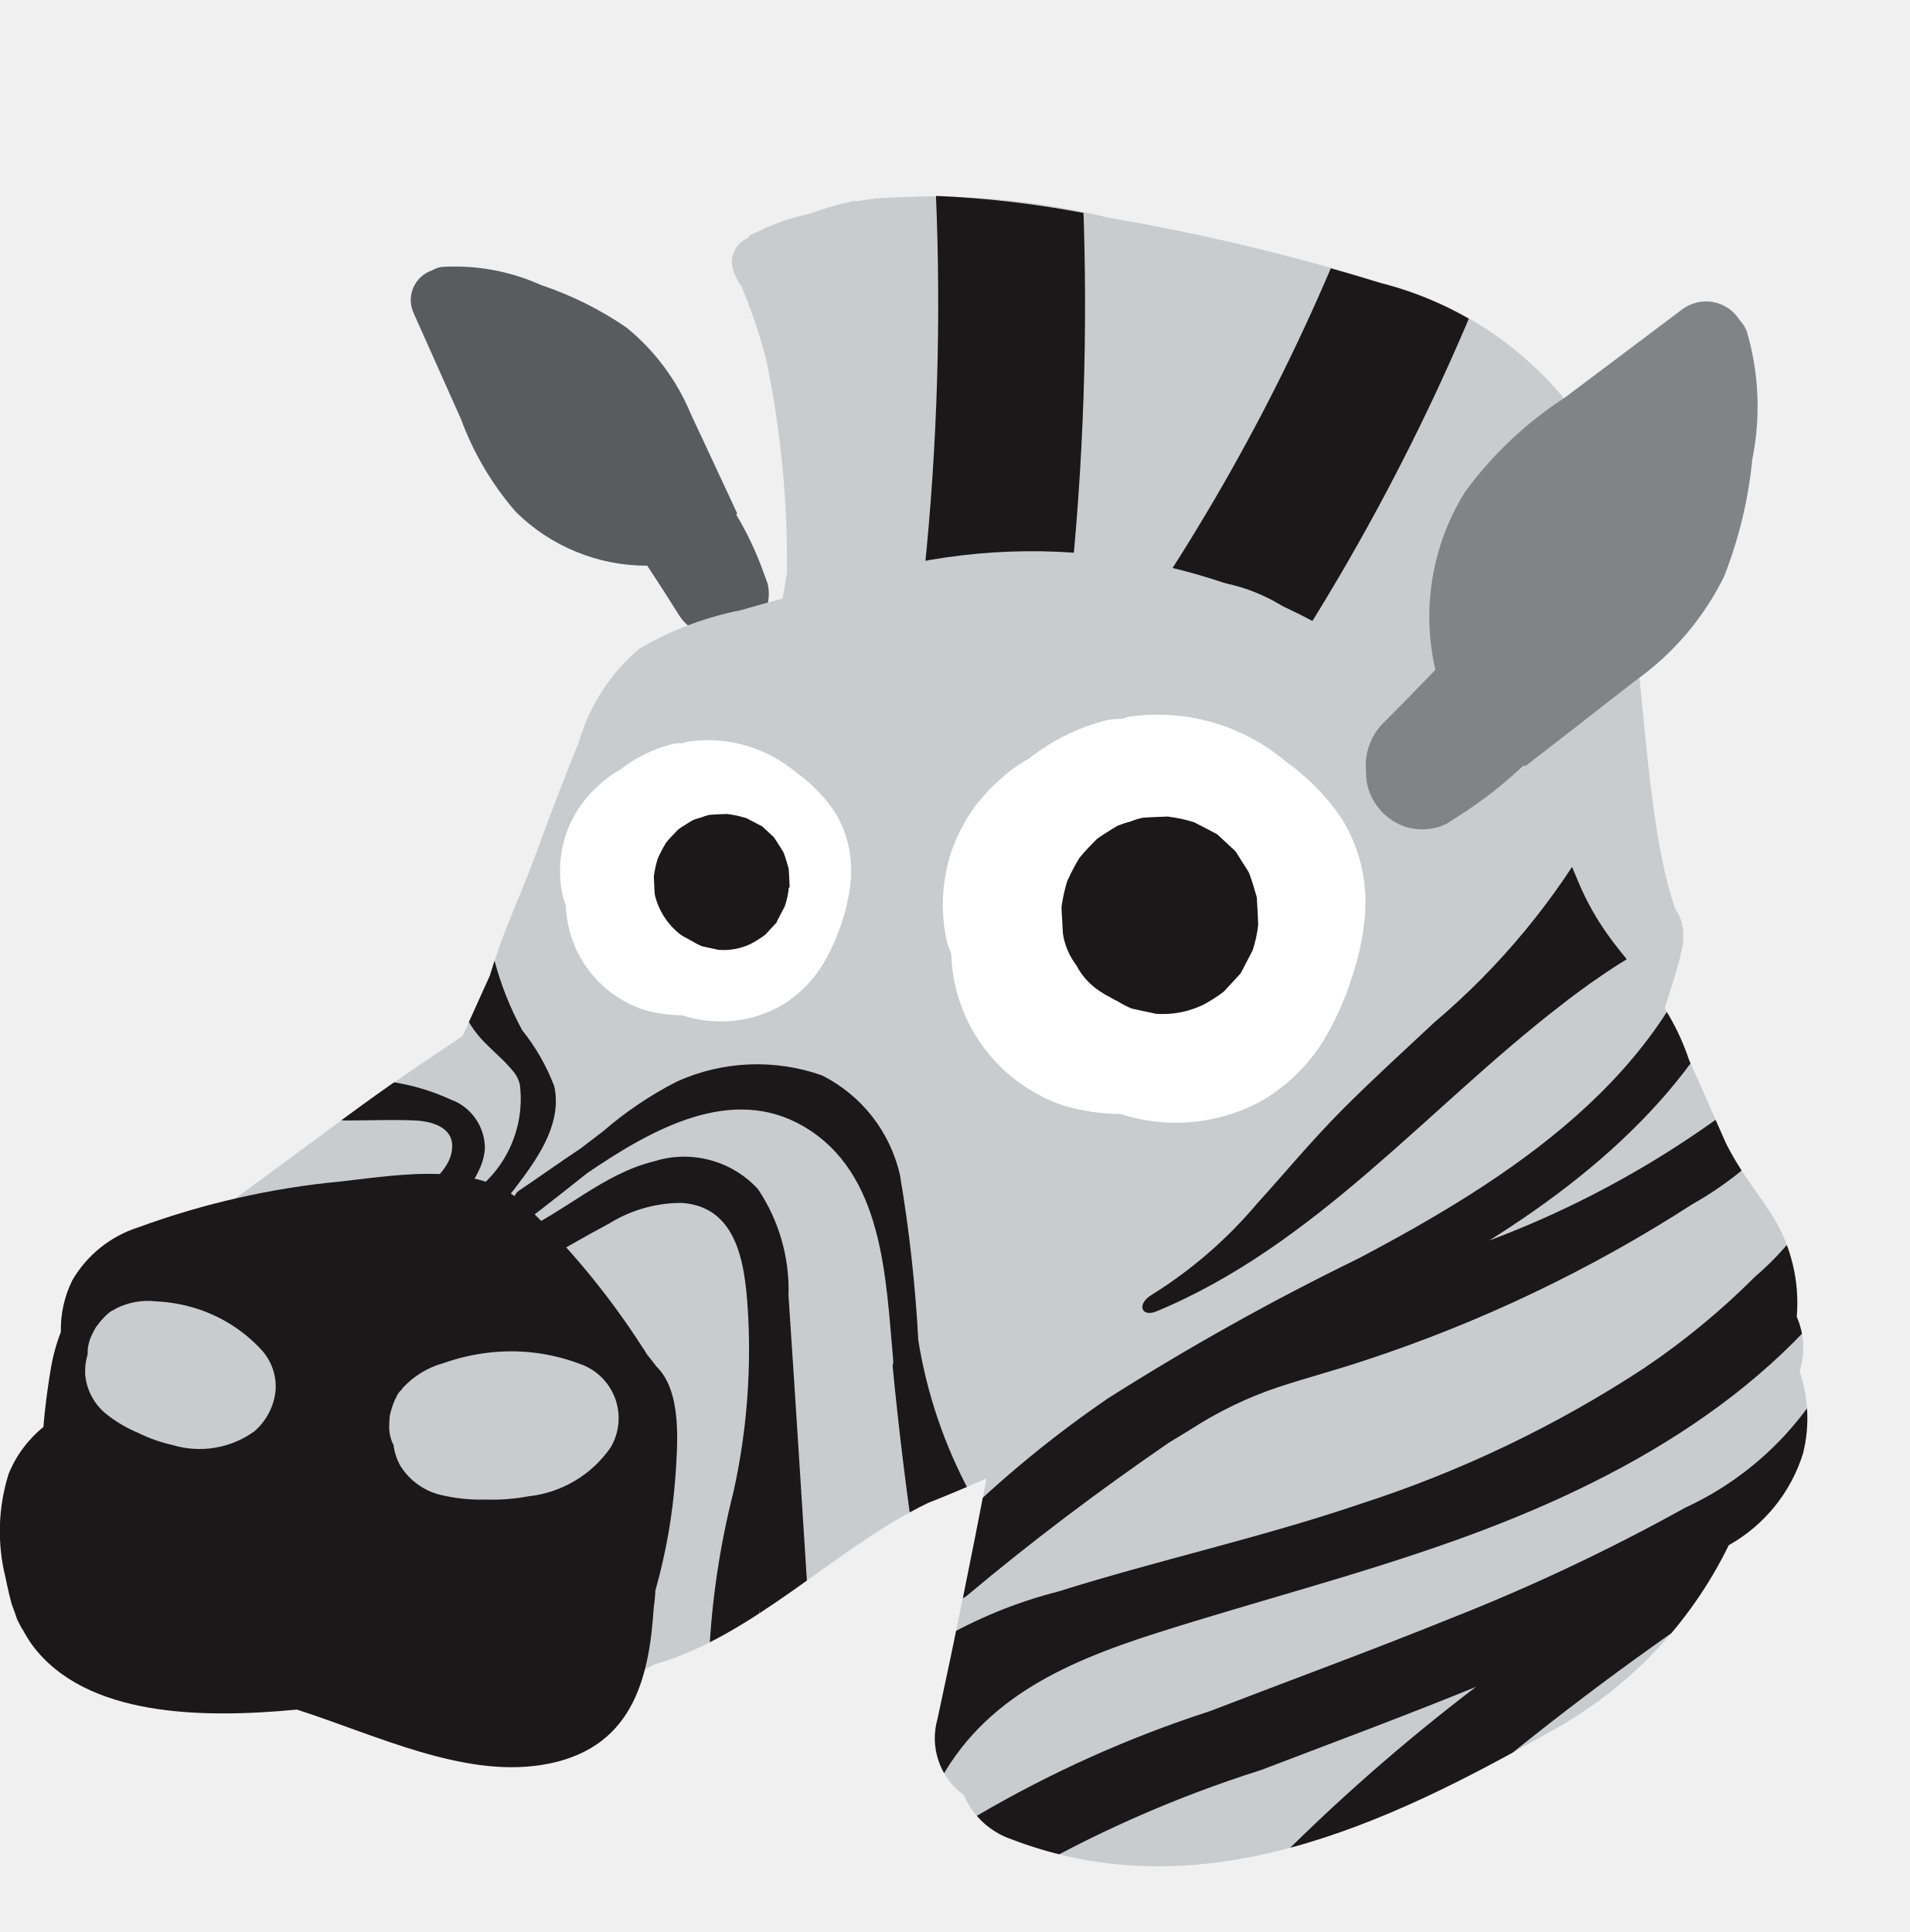
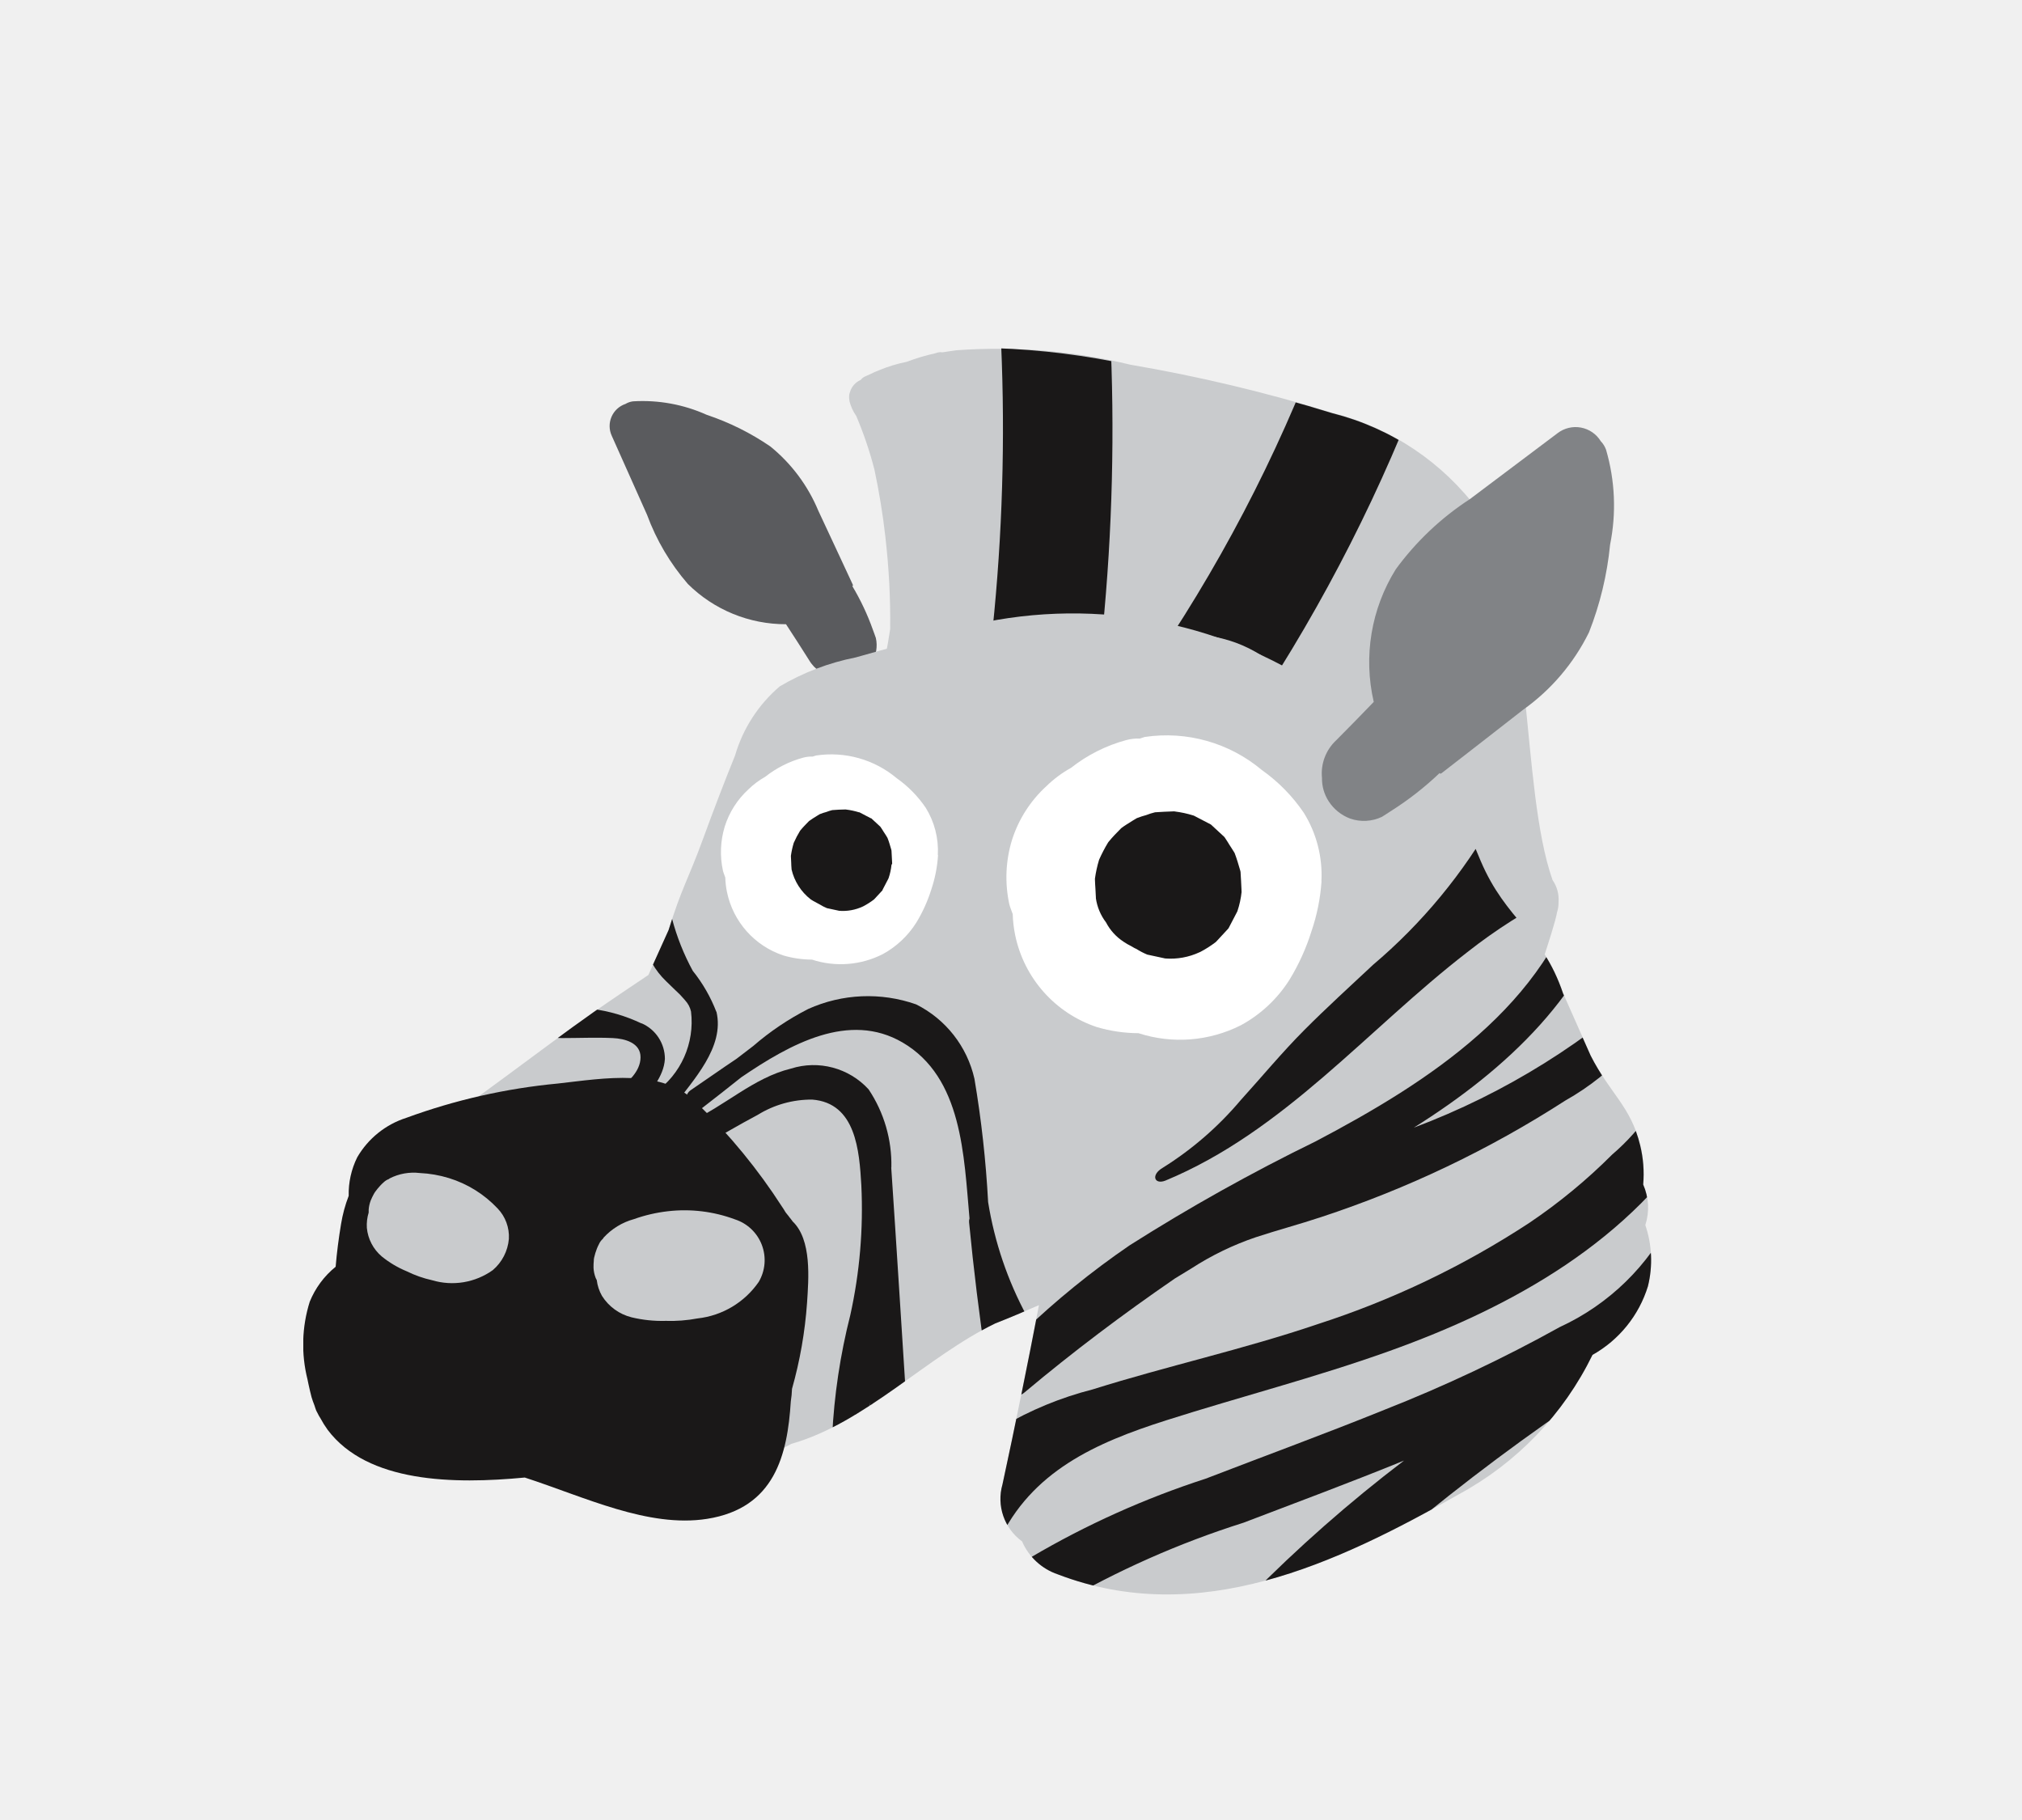
- <svg xmlns="http://www.w3.org/2000/svg" width="42.259" height="42.762" viewBox="0 0 42.259 42.762">
+ <svg xmlns="http://www.w3.org/2000/svg" width="60" height="54" viewBox="0 0 60 54">
  <defs>
    <clipPath id="clip-path">
+       <rect id="Retângulo_481" data-name="Retângulo 481" width="60" height="54" transform="translate(844 1318)" fill="none" stroke="#707070" stroke-width="1" opacity="0.4" />
+     </clipPath>
+     <clipPath id="clip-path-2">
      <rect id="Retângulo_338" data-name="Retângulo 338" width="42.259" height="42.762" transform="translate(0 0)" fill="none" />
    </clipPath>
-     <clipPath id="clip-path-2">
+     <clipPath id="clip-path-3">
      <path id="Caminho_4040" data-name="Caminho 4040" d="M19.38,4.393c-.081.011-.162.023-.242.036-.059.01-.118.015-.176.025a.23.23,0,0,0-.1,0c-.023,0-.043.011-.065.016v0l-.02.008a5.917,5.917,0,0,0-.866.258,4.227,4.227,0,0,0-.81.245,2.485,2.485,0,0,0-.284.127c-.056.027-.116.046-.171.076a.383.383,0,0,0-.1.089.562.562,0,0,0-.312.347.437.437,0,0,0-.022.07c0,.017-.006.033-.007.051a.578.578,0,0,0,.012.159l0,.008a1.293,1.293,0,0,0,.195.433,11.276,11.276,0,0,1,.54,1.59q.211,1,.328,2.025v.011a21.463,21.463,0,0,1,.139,2.695,15.683,15.683,0,0,1-.327,1.625,1.014,1.014,0,0,0,.454,1.064,1.129,1.129,0,0,0,1.1.294,29.315,29.315,0,0,1,9.654-.919,12.983,12.983,0,0,1,2.275.471,4.483,4.483,0,0,1,1.988,1.02c.4.437.629,4.262.835,4.809.318.84.171,2.415.477,3.26a1.106,1.106,0,0,0,1.492.569,1.008,1.008,0,0,0,.911-.792c.122-.491.845-2.5.928-3a.843.843,0,0,0,.04-.283,1.012,1.012,0,0,0-.178-.661c-.968-2.764-.529-8.4-2.189-10.95a7.749,7.749,0,0,0-4.337-2.907,47.049,47.049,0,0,0-6-1.432,22.456,22.456,0,0,0-4-.5,8.7,8.7,0,0,0-1.165.075" fill="none" />
    </clipPath>
-     <clipPath id="clip-path-4">
+     <clipPath id="clip-path-5">
      <path id="Caminho_4054" data-name="Caminho 4054" d="M19.547,12.611c-.841.27-2.308.644-3.156.892a7.137,7.137,0,0,0-2.255.859,4.276,4.276,0,0,0-1.325,2.051q-.492,1.212-.938,2.441c-.455,1.247-.645,1.475-1.034,2.742q-.3.664-.6,1.329c-.542.365-1.086.726-1.618,1.1-1.637,1.153-3.632,2.721-5.26,3.786a1.3,1.3,0,0,0-.7.149c-.008.006-.015.013-.023.018a.407.407,0,0,0-.144.094.8.8,0,0,0-.083.082,1.514,1.514,0,0,0-.151.186.432.432,0,0,0-.031.051,1.553,1.553,0,0,0-.086.179c-.005.014-.005.03-.01.045l-.061.039c-.581.38-.017,1.474.179,1.982C1.514,31.67,1.162,32.879,2.128,34a2.056,2.056,0,0,0,.622.489,10.255,10.255,0,0,0,1.2,2.048c.162.211.341.411.524.61.769.12,1.536.253,2.3.382a6.936,6.936,0,0,1,.98-.929,1.489,1.489,0,0,0,.678.508,5.678,5.678,0,0,0,2.913.275,4.745,4.745,0,0,0,3.137-.544c2.192-.621,4-2.577,6.049-3.572.436-.171.867-.355,1.3-.543q-.511,2.666-1.084,5.319a1.557,1.557,0,0,0,.583,1.691,1.773,1.773,0,0,0,1.06.978c4.179,1.6,8.253-.306,11.893-2.372A9.369,9.369,0,0,0,38.255,34.2,3.526,3.526,0,0,0,39.9,32.164a3.218,3.218,0,0,0-.08-1.819,1.685,1.685,0,0,0-.061-1.2,3.6,3.6,0,0,0-.089-1.162c-.285-1.168-.9-1.539-1.472-2.667l-.816-1.84c-.622-1.844-1.683-2.143-2.446-3.934-.074-.176-.146-.352-.221-.528l-.01-.029h0c-.051-.118-.1-.236-.149-.354-.008-.02-.02-.035-.03-.055s-.019-.044-.028-.067a11.124,11.124,0,0,0-4.213-4.015,12.98,12.98,0,0,0-7.583-2.3,10.733,10.733,0,0,0-3.157.42" fill="none" />
    </clipPath>
  </defs>
-   <g id="alfabeto_z_e002_fim" transform="translate(0 0)">
-     <g id="Grupo_2854" data-name="Grupo 2854">
-       <g id="Grupo_2853" data-name="Grupo 2853" clip-path="url(#clip-path)">
-         <path id="Caminho_4037" data-name="Caminho 4037" d="M37.207,21.054a.865.865,0,0,0,.04-.283,1.012,1.012,0,0,0-.178-.661c-.969-2.764-.529-8.4-2.19-10.949a7.748,7.748,0,0,0-4.336-2.908,47.049,47.049,0,0,0-6-1.432,16.657,16.657,0,0,0-5.165-.428c-.082.01-.162.022-.243.035-.058.01-.117.015-.175.026a.233.233,0,0,0-.106,0c-.022,0-.043.012-.065.016v0l-.02.008a6.227,6.227,0,0,0-.867.258,4.315,4.315,0,0,0-.809.246,2.478,2.478,0,0,0-.284.126c-.056.028-.116.047-.171.076a.356.356,0,0,0-.1.09.56.56,0,0,0-.312.346.437.437,0,0,0-.022.07c0,.017-.006.033-.007.051a.549.549,0,0,0,.011.16l0,.007a1.33,1.33,0,0,0,.2.434,11.216,11.216,0,0,1,.539,1.589q.213,1,.329,2.025v.011a21.483,21.483,0,0,1,.139,2.695,15.63,15.63,0,0,1-.327,1.625,1.013,1.013,0,0,0,.454,1.064,1.127,1.127,0,0,0,1.1.3,29.32,29.32,0,0,1,9.655-.92,12.954,12.954,0,0,1,2.274.471,4.488,4.488,0,0,1,1.989,1.021c.4.436.628,4.261.835,4.808.317.841.17,2.415.477,3.261a1.107,1.107,0,0,0,1.491.569,1.012,1.012,0,0,0,.912-.792c.122-.492.845-2.505.928-3" fill="#c9cbcd" />
+   <g id="alfabeto_z_e002_fim" transform="translate(-844 -1318)" clip-path="url(#clip-path)">
+     <g id="alfabeto_z_e002_fim-2" data-name="alfabeto_z_e002_fim" transform="translate(853 1324)">
+       <g id="Grupo_2854" data-name="Grupo 2854">
+         <g id="Grupo_2853" data-name="Grupo 2853" clip-path="url(#clip-path-2)">
+           <path id="Caminho_4037" data-name="Caminho 4037" d="M37.207,21.054a.865.865,0,0,0,.04-.283,1.012,1.012,0,0,0-.178-.661c-.969-2.764-.529-8.4-2.19-10.949a7.748,7.748,0,0,0-4.336-2.908,47.049,47.049,0,0,0-6-1.432,16.657,16.657,0,0,0-5.165-.428c-.082.01-.162.022-.243.035-.058.01-.117.015-.175.026a.233.233,0,0,0-.106,0c-.022,0-.043.012-.065.016v0l-.02.008a6.227,6.227,0,0,0-.867.258,4.315,4.315,0,0,0-.809.246,2.478,2.478,0,0,0-.284.126c-.056.028-.116.047-.171.076a.356.356,0,0,0-.1.09.56.56,0,0,0-.312.346.437.437,0,0,0-.022.07c0,.017-.006.033-.007.051a.549.549,0,0,0,.011.16l0,.007a1.33,1.33,0,0,0,.2.434,11.216,11.216,0,0,1,.539,1.589q.213,1,.329,2.025v.011a21.483,21.483,0,0,1,.139,2.695,15.63,15.63,0,0,1-.327,1.625,1.013,1.013,0,0,0,.454,1.064,1.127,1.127,0,0,0,1.1.3,29.32,29.32,0,0,1,9.655-.92,12.954,12.954,0,0,1,2.274.471,4.488,4.488,0,0,1,1.989,1.021c.4.436.628,4.261.835,4.808.317.841.17,2.415.477,3.261a1.107,1.107,0,0,0,1.491.569,1.012,1.012,0,0,0,.912-.792c.122-.492.845-2.505.928-3" fill="#c9cbcd" />
+         </g>
      </g>
-     </g>
-     <g id="Grupo_2856" data-name="Grupo 2856">
-       <g id="Grupo_2855" data-name="Grupo 2855" clip-path="url(#clip-path-2)">
-         <path id="Caminho_4038" data-name="Caminho 4038" d="M23.789,1.562c-.18-2.073-3.44-2.092-3.258,0a57.725,57.725,0,0,1-.973,16.88c-.426,2.046,2.714,2.921,3.142.866A60.772,60.772,0,0,0,23.789,1.562" fill="#1a1818" />
-         <path id="Caminho_4039" data-name="Caminho 4039" d="M30.692,2.688a45.548,45.548,0,0,1-4.934,10.179,3.929,3.929,0,0,1,3.2.984l.01.013a49.325,49.325,0,0,0,4.865-10.31c.674-1.99-2.472-2.845-3.142-.866" fill="#1a1818" />
+       <g id="Grupo_2856" data-name="Grupo 2856">
+         <g id="Grupo_2855" data-name="Grupo 2855" clip-path="url(#clip-path-3)">
+           <path id="Caminho_4038" data-name="Caminho 4038" d="M23.789,1.562c-.18-2.073-3.44-2.092-3.258,0a57.725,57.725,0,0,1-.973,16.88c-.426,2.046,2.714,2.921,3.142.866A60.772,60.772,0,0,0,23.789,1.562" fill="#1a1818" />
+           <path id="Caminho_4039" data-name="Caminho 4039" d="M30.692,2.688a45.548,45.548,0,0,1-4.934,10.179,3.929,3.929,0,0,1,3.2.984l.01.013a49.325,49.325,0,0,0,4.865-10.31c.674-1.99-2.472-2.845-3.142-.866" fill="#1a1818" />
+         </g>
      </g>
-     </g>
-     <g id="Grupo_2858" data-name="Grupo 2858">
-       <g id="Grupo_2857" data-name="Grupo 2857" clip-path="url(#clip-path)">
-         <path id="Caminho_4041" data-name="Caminho 4041" d="M9.56,5.985a.571.571,0,0,1,.222-.077,4.635,4.635,0,0,1,2.189.4,7.594,7.594,0,0,1,1.887.938,4.855,4.855,0,0,1,1.426,1.911c.342.727.679,1.456,1.018,2.183a.154.154,0,0,1,.01.035l-.021.014a7.227,7.227,0,0,1,.612,1.3h0c.029.08.06.159.087.241a.983.983,0,0,1-.125.733,1.019,1.019,0,0,1-.506.4.972.972,0,0,1-.57.036,1.061,1.061,0,0,1-.785-.52c-.222-.355-.451-.706-.68-1.058a4.12,4.12,0,0,1-2.912-1.194A6.635,6.635,0,0,1,10.2,9.274Q9.676,8.1,9.153,6.93a.692.692,0,0,1,.407-.945" fill="#5a5b5e" />
-         <path id="Caminho_4042" data-name="Caminho 4042" d="M39.824,30.345a1.7,1.7,0,0,0-.061-1.2,3.6,3.6,0,0,0-.09-1.162c-.285-1.167-.906-1.538-1.472-2.667q-.408-.92-.816-1.84c-.621-1.844-1.683-2.143-2.447-3.934q-.108-.264-.22-.527l-.01-.03h0c-.05-.118-.1-.237-.149-.355-.009-.02-.021-.035-.03-.055s-.02-.044-.028-.066a11.1,11.1,0,0,0-4.212-4.015,13.26,13.26,0,0,0-10.74-1.88c-.841.27-2.309.645-3.157.892a7.146,7.146,0,0,0-2.254.859,4.272,4.272,0,0,0-1.326,2.05q-.49,1.214-.938,2.442c-.454,1.247-.645,1.474-1.034,2.742l-.6,1.329c-.542.364-1.085.726-1.618,1.1-1.638,1.153-3.632,2.721-5.26,3.786a1.3,1.3,0,0,0-.7.149c-.008.005-.014.013-.022.018a.412.412,0,0,0-.144.094.8.8,0,0,0-.084.081,1.6,1.6,0,0,0-.151.187.325.325,0,0,0-.03.051,1.636,1.636,0,0,0-.086.179.173.173,0,0,0-.01.045l-.061.039c-.582.38-.017,1.474.179,1.982C1.514,31.67,1.163,32.879,2.128,34a2.084,2.084,0,0,0,.622.489,10.331,10.331,0,0,0,1.2,2.048c.163.21.342.412.524.61.77.12,1.537.253,2.3.382a6.83,6.83,0,0,1,.98-.929,1.484,1.484,0,0,0,.678.508,5.664,5.664,0,0,0,2.912.275,4.753,4.753,0,0,0,3.138-.543c2.191-.622,4-2.578,6.048-3.573.436-.171.867-.355,1.3-.543q-.511,2.666-1.083,5.319a1.557,1.557,0,0,0,.582,1.691,1.773,1.773,0,0,0,1.06.978c4.18,1.6,8.253-.306,11.893-2.372A9.375,9.375,0,0,0,38.255,34.2,3.523,3.523,0,0,0,39.9,32.164a3.21,3.21,0,0,0-.079-1.819" fill="#c9cbcd" />
-         <path id="Caminho_4043" data-name="Caminho 4043" d="M38.5,7.09a.715.715,0,0,1,.157.252,5.887,5.887,0,0,1,.12,2.82,9.675,9.675,0,0,1-.626,2.6,6.154,6.154,0,0,1-1.959,2.3c-.8.628-1.607,1.25-2.411,1.875a.256.256,0,0,1-.039.022l-.024-.022A9.254,9.254,0,0,1,32.28,18.06h0c-.091.058-.18.119-.273.176a1.245,1.245,0,0,1-.942.052,1.3,1.3,0,0,1-.637-.512,1.233,1.233,0,0,1-.2-.694,1.343,1.343,0,0,1,.421-1.117c.376-.375.745-.757,1.115-1.139a5.212,5.212,0,0,1,.654-3.936,8.38,8.38,0,0,1,2.2-2.082l2.6-1.955A.877.877,0,0,1,38.5,7.09" fill="#818386" />
-         <path id="Caminho_4044" data-name="Caminho 4044" d="M14.512,30.232l0-.006c-.013-.02-.031-.036-.044-.056s-.016-.021-.025-.031c-.033-.049-.073-.093-.11-.14l-.029-.04-.005-.008c-.028-.051-.061-.1-.094-.148a17.184,17.184,0,0,0-2.482-3.031C10.706,25.66,8.9,26,7.55,26.149a17.944,17.944,0,0,0-4.489,1.016A2.6,2.6,0,0,0,1.6,28.338a2.445,2.445,0,0,0-.253,1.143,4.182,4.182,0,0,0-.227.838c-.069.415-.125.839-.16,1.266a2.584,2.584,0,0,0-.769,1.038,4.238,4.238,0,0,0-.066,2.306c.009.048.019.1.03.146.028.131.059.259.091.383h0c.021.078.054.157.083.235.017.05.031.1.05.149.011.03.029.055.043.084s.024.05.038.075a.815.815,0,0,0,.049.08,2.971,2.971,0,0,0,.212.34C1.906,38,4.467,38.04,6.572,37.839c1.776.576,3.663,1.5,5.409,1.226,2.012-.317,2.385-1.9,2.485-3.485a3.118,3.118,0,0,0,.036-.373,12.66,12.66,0,0,0,.446-2.55c.046-.706.148-1.88-.436-2.425" fill="#1a1818" />
-         <path id="Caminho_4045" data-name="Caminho 4045" d="M8.619,31.386a.506.506,0,0,1,.01-.068,1.89,1.89,0,0,1,.083-.271,1.193,1.193,0,0,1,.058-.126.473.473,0,0,1,.123-.169c.006-.01.01-.02.017-.03a1.909,1.909,0,0,1,.9-.55,4.55,4.55,0,0,1,1.009-.234,4.293,4.293,0,0,1,1.995.243,1.272,1.272,0,0,1,.7,1.854A2.544,2.544,0,0,1,11.7,33.118a4.382,4.382,0,0,1-.95.073,3.875,3.875,0,0,1-1.007-.105,1.453,1.453,0,0,1-.879-.635,1.249,1.249,0,0,1-.156-.47c-.009-.019-.02-.038-.029-.057l-.01-.026a.962.962,0,0,1-.057-.281,1.778,1.778,0,0,1,.01-.231" fill="#c9cbcd" />
-         <path id="Caminho_4046" data-name="Caminho 4046" d="M2.093,29.426a.615.615,0,0,1,.033-.055,1.89,1.89,0,0,1,.164-.2,1.083,1.083,0,0,1,.091-.088.438.438,0,0,1,.157-.1.223.223,0,0,1,.024-.019,1.559,1.559,0,0,1,.895-.16,3.5,3.5,0,0,1,.863.15,3.33,3.33,0,0,1,1.445.9,1.209,1.209,0,0,1,.335.905,1.37,1.37,0,0,1-.477.926,2.075,2.075,0,0,1-1.8.3,3.332,3.332,0,0,1-.758-.267,2.964,2.964,0,0,1-.737-.439,1.265,1.265,0,0,1-.442-.847,1.283,1.283,0,0,1,.054-.456c0-.019,0-.039,0-.058l0-.027A.973.973,0,0,1,2,29.62a1.92,1.92,0,0,1,.093-.194" fill="#c9cbcd" />
+       <g id="Grupo_2858" data-name="Grupo 2858">
+         <g id="Grupo_2857" data-name="Grupo 2857" clip-path="url(#clip-path-2)">
+           <path id="Caminho_4041" data-name="Caminho 4041" d="M9.56,5.985a.571.571,0,0,1,.222-.077,4.635,4.635,0,0,1,2.189.4,7.594,7.594,0,0,1,1.887.938,4.855,4.855,0,0,1,1.426,1.911c.342.727.679,1.456,1.018,2.183a.154.154,0,0,1,.01.035l-.021.014a7.227,7.227,0,0,1,.612,1.3h0c.029.08.06.159.087.241a.983.983,0,0,1-.125.733,1.019,1.019,0,0,1-.506.4.972.972,0,0,1-.57.036,1.061,1.061,0,0,1-.785-.52c-.222-.355-.451-.706-.68-1.058a4.12,4.12,0,0,1-2.912-1.194A6.635,6.635,0,0,1,10.2,9.274Q9.676,8.1,9.153,6.93a.692.692,0,0,1,.407-.945" fill="#5a5b5e" />
+           <path id="Caminho_4042" data-name="Caminho 4042" d="M39.824,30.345a1.7,1.7,0,0,0-.061-1.2,3.6,3.6,0,0,0-.09-1.162c-.285-1.167-.906-1.538-1.472-2.667q-.408-.92-.816-1.84c-.621-1.844-1.683-2.143-2.447-3.934q-.108-.264-.22-.527l-.01-.03h0c-.05-.118-.1-.237-.149-.355-.009-.02-.021-.035-.03-.055s-.02-.044-.028-.066a11.1,11.1,0,0,0-4.212-4.015,13.26,13.26,0,0,0-10.74-1.88c-.841.27-2.309.645-3.157.892a7.146,7.146,0,0,0-2.254.859,4.272,4.272,0,0,0-1.326,2.05q-.49,1.214-.938,2.442c-.454,1.247-.645,1.474-1.034,2.742l-.6,1.329c-.542.364-1.085.726-1.618,1.1-1.638,1.153-3.632,2.721-5.26,3.786a1.3,1.3,0,0,0-.7.149c-.008.005-.014.013-.022.018a.412.412,0,0,0-.144.094.8.8,0,0,0-.084.081,1.6,1.6,0,0,0-.151.187.325.325,0,0,0-.03.051,1.636,1.636,0,0,0-.086.179.173.173,0,0,0-.01.045l-.061.039c-.582.38-.017,1.474.179,1.982C1.514,31.67,1.163,32.879,2.128,34a2.084,2.084,0,0,0,.622.489,10.331,10.331,0,0,0,1.2,2.048c.163.21.342.412.524.61.77.12,1.537.253,2.3.382a6.83,6.83,0,0,1,.98-.929,1.484,1.484,0,0,0,.678.508,5.664,5.664,0,0,0,2.912.275,4.753,4.753,0,0,0,3.138-.543c2.191-.622,4-2.578,6.048-3.573.436-.171.867-.355,1.3-.543q-.511,2.666-1.083,5.319a1.557,1.557,0,0,0,.582,1.691,1.773,1.773,0,0,0,1.06.978c4.18,1.6,8.253-.306,11.893-2.372A9.375,9.375,0,0,0,38.255,34.2,3.523,3.523,0,0,0,39.9,32.164a3.21,3.21,0,0,0-.079-1.819" fill="#c9cbcd" />
+           <path id="Caminho_4043" data-name="Caminho 4043" d="M38.5,7.09a.715.715,0,0,1,.157.252,5.887,5.887,0,0,1,.12,2.82,9.675,9.675,0,0,1-.626,2.6,6.154,6.154,0,0,1-1.959,2.3c-.8.628-1.607,1.25-2.411,1.875a.256.256,0,0,1-.039.022l-.024-.022A9.254,9.254,0,0,1,32.28,18.06h0c-.091.058-.18.119-.273.176a1.245,1.245,0,0,1-.942.052,1.3,1.3,0,0,1-.637-.512,1.233,1.233,0,0,1-.2-.694,1.343,1.343,0,0,1,.421-1.117c.376-.375.745-.757,1.115-1.139a5.212,5.212,0,0,1,.654-3.936,8.38,8.38,0,0,1,2.2-2.082l2.6-1.955A.877.877,0,0,1,38.5,7.09" fill="#818386" />
+           <path id="Caminho_4044" data-name="Caminho 4044" d="M14.512,30.232l0-.006c-.013-.02-.031-.036-.044-.056s-.016-.021-.025-.031c-.033-.049-.073-.093-.11-.14l-.029-.04-.005-.008c-.028-.051-.061-.1-.094-.148a17.184,17.184,0,0,0-2.482-3.031C10.706,25.66,8.9,26,7.55,26.149a17.944,17.944,0,0,0-4.489,1.016A2.6,2.6,0,0,0,1.6,28.338a2.445,2.445,0,0,0-.253,1.143,4.182,4.182,0,0,0-.227.838c-.069.415-.125.839-.16,1.266a2.584,2.584,0,0,0-.769,1.038,4.238,4.238,0,0,0-.066,2.306c.009.048.019.1.03.146.028.131.059.259.091.383h0c.021.078.054.157.083.235.017.05.031.1.05.149.011.03.029.055.043.084s.024.05.038.075a.815.815,0,0,0,.049.08,2.971,2.971,0,0,0,.212.34C1.906,38,4.467,38.04,6.572,37.839c1.776.576,3.663,1.5,5.409,1.226,2.012-.317,2.385-1.9,2.485-3.485a3.118,3.118,0,0,0,.036-.373,12.66,12.66,0,0,0,.446-2.55c.046-.706.148-1.88-.436-2.425" fill="#1a1818" />
+           <path id="Caminho_4045" data-name="Caminho 4045" d="M8.619,31.386a.506.506,0,0,1,.01-.068,1.89,1.89,0,0,1,.083-.271,1.193,1.193,0,0,1,.058-.126.473.473,0,0,1,.123-.169c.006-.01.01-.02.017-.03a1.909,1.909,0,0,1,.9-.55,4.55,4.55,0,0,1,1.009-.234,4.293,4.293,0,0,1,1.995.243,1.272,1.272,0,0,1,.7,1.854A2.544,2.544,0,0,1,11.7,33.118a4.382,4.382,0,0,1-.95.073,3.875,3.875,0,0,1-1.007-.105,1.453,1.453,0,0,1-.879-.635,1.249,1.249,0,0,1-.156-.47c-.009-.019-.02-.038-.029-.057l-.01-.026a.962.962,0,0,1-.057-.281,1.778,1.778,0,0,1,.01-.231" fill="#c9cbcd" />
+           <path id="Caminho_4046" data-name="Caminho 4046" d="M2.093,29.426a.615.615,0,0,1,.033-.055,1.89,1.89,0,0,1,.164-.2,1.083,1.083,0,0,1,.091-.088.438.438,0,0,1,.157-.1.223.223,0,0,1,.024-.019,1.559,1.559,0,0,1,.895-.16,3.5,3.5,0,0,1,.863.15,3.33,3.33,0,0,1,1.445.9,1.209,1.209,0,0,1,.335.905,1.37,1.37,0,0,1-.477.926,2.075,2.075,0,0,1-1.8.3,3.332,3.332,0,0,1-.758-.267,2.964,2.964,0,0,1-.737-.439,1.265,1.265,0,0,1-.442-.847,1.283,1.283,0,0,1,.054-.456c0-.019,0-.039,0-.058l0-.027A.973.973,0,0,1,2,29.62a1.92,1.92,0,0,1,.093-.194" fill="#c9cbcd" />
+         </g>
      </g>
-     </g>
-     <g id="Grupo_2860" data-name="Grupo 2860">
-       <g id="Grupo_2859" data-name="Grupo 2859" clip-path="url(#clip-path-4)">
-         <path id="Caminho_4047" data-name="Caminho 4047" d="M40.758,25.421a6.451,6.451,0,0,1-1.919,2.835,16.509,16.509,0,0,1-2.453,2.023A26.012,26.012,0,0,1,30.1,33.288c-2.2.747-4.464,1.241-6.676,1.936a10.256,10.256,0,0,0-4.951,2.921c-.448.531.317,1.3.768.768A6.841,6.841,0,0,1,20.8,37.569a6.13,6.13,0,0,0-1.107,1.625c-.293.629.643,1.182.938.548.972-2.09,2.885-2.935,4.972-3.6,2.2-.7,4.435-1.273,6.607-2.05,3.653-1.306,7.221-3.283,9.3-6.678a.481.481,0,0,0-.1-.646,4.865,4.865,0,0,0,.4-1.058c.163-.68-.884-.97-1.047-.289" fill="#1a1818" />
-         <path id="Caminho_4048" data-name="Caminho 4048" d="M40.632,30.109a6.975,6.975,0,0,1-3.347,3.265,43.562,43.562,0,0,1-5.209,2.457c-1.756.711-3.534,1.361-5.3,2.042A25.994,25.994,0,0,0,21.6,40.2c-.867.58-.053,1.992.822,1.406A27.085,27.085,0,0,1,27.9,39.179c1.59-.607,3.186-1.2,4.762-1.843a43.1,43.1,0,0,0-4.579,4.029c-.732.751.418,1.9,1.151,1.152a66.258,66.258,0,0,1,11.4-8.754.816.816,0,0,0,.26-1.107A6.779,6.779,0,0,0,42.2,30.542c.371-.982-1.2-1.406-1.57-.433" fill="#1a1818" />
-         <path id="Caminho_4049" data-name="Caminho 4049" d="M37.01,20.037c-.33.162-.645.345-.957.53a.242.242,0,0,0,0-.038.31.31,0,0,0-.008-.277.266.266,0,0,0-.316-.327c-.032.009-.061.022-.093.032A.273.273,0,0,0,35.5,19.8c.1-.136.2-.273.3-.414a.259.259,0,0,0-.216-.411c.1-.181.208-.363.3-.552.158-.317-.364-.5-.52-.182a16.037,16.037,0,0,1-3.625,4.389c-.683.64-1.376,1.269-2.037,1.933s-1.259,1.387-1.889,2.082A9.85,9.85,0,0,1,25.5,28.65c-.358.211-.245.507.081.379,3.53-1.463,6-4.495,8.963-6.781a15.886,15.886,0,0,1,2.706-1.718.275.275,0,0,0-.245-.493" fill="#1a1818" />
-         <path id="Caminho_4050" data-name="Caminho 4050" d="M40.253,22.9a21.75,21.75,0,0,1-7.3,4.558c2.74-1.72,5.221-4,6.064-7.226a.544.544,0,0,0-1.048-.288c-1.013,3.88-4.592,6.164-7.925,7.919a56.705,56.705,0,0,0-5.525,3.087,24.874,24.874,0,0,0-3.179,2.583.246.246,0,0,0-.03-.07l-.014-.022a.271.271,0,0,0,.174-.392,10.678,10.678,0,0,1-1.149-3.383,32.163,32.163,0,0,0-.406-3.659A3.275,3.275,0,0,0,18.184,23.8a4.314,4.314,0,0,0-3.2.136,8.145,8.145,0,0,0-1.634,1.1l-.495.379c-.463.308-.915.631-1.367.936a.279.279,0,0,0-.046.422.227.227,0,0,0,.363.126c.4-.306.794-.622,1.192-.936,1.459-.993,3.2-1.956,4.784-1.033,1.781,1.039,1.82,3.372,1.988,5.222a.258.258,0,0,0-.013.114q.2,2.075.507,4.135a.217.217,0,0,0,.077.141c-.119.128-.245.25-.362.38-.466.519.3,1.289.768.768.073-.08.151-.155.225-.234l.061-.017a.544.544,0,0,0,.373-.128c1.429-1.2,2.92-2.321,4.457-3.377.164-.1.328-.2.492-.3a8.574,8.574,0,0,1,1.91-.925c.644-.212,1.3-.385,1.944-.6a31.513,31.513,0,0,0,7.242-3.456,7.577,7.577,0,0,0,1.921-1.539,17.445,17.445,0,0,0,1.652-1.446.543.543,0,0,0-.768-.768" fill="#1a1818" />
-         <path id="Caminho_4051" data-name="Caminho 4051" d="M17.45,28.642a4.01,4.01,0,0,0-.675-2.32,2.215,2.215,0,0,0-2.306-.616c-1.124.275-1.975,1.126-3.017,1.584-.217.095-.157.337,0,.442a.274.274,0,0,0,.4.266c.543-.308,1.08-.627,1.631-.919a3.031,3.031,0,0,1,1.617-.454c1.3.1,1.4,1.524,1.459,2.547a14.575,14.575,0,0,1-.327,3.845,18.146,18.146,0,0,0-.539,3.594c0,.3.479.381.533.072.041-.232.083-.465.124-.7a.281.281,0,0,0,.444-.209c0-.052.007-.1.01-.158v.418a.272.272,0,0,0,.543,0c0-.094.01-.188.016-.282v.021c.023.347.566.349.543,0-.153-2.378-.3-4.757-.46-7.134" fill="#1a1818" />
-         <path id="Caminho_4052" data-name="Caminho 4052" d="M10.036,24.366a4.859,4.859,0,0,0-3.029-.381.277.277,0,0,0-.19.334c.056.4.528.482.858.481.5,0,1.009-.023,1.51,0,.351.016.826.138.822.572s-.39.741-.687,1c-.233.2.039.523.286.44a.249.249,0,0,0,.1.106.274.274,0,0,0,.372-.1c.2-.477.62-.85.652-1.4a1.152,1.152,0,0,0-.69-1.056" fill="#1a1818" />
-         <path id="Caminho_4053" data-name="Caminho 4053" d="M12.257,24.022a4.563,4.563,0,0,0-.7-1.217,6.93,6.93,0,0,1-.614-1.543.274.274,0,0,0-.517-.016.279.279,0,0,0-.117.175h0a.279.279,0,0,0-.189.334,2.544,2.544,0,0,0,.23.822,2.3,2.3,0,0,0,.416.536c.136.137.279.267.414.4q.07.075.138.153l.013.016a.71.71,0,0,1,.174.33,2.563,2.563,0,0,1-1.074,2.408c-.258.181-.058.58.195.5a.283.283,0,0,0,.361-.085c.57-.783,1.524-1.758,1.272-2.82" fill="#1a1818" />
+       <g id="Grupo_2860" data-name="Grupo 2860">
+         <g id="Grupo_2859" data-name="Grupo 2859" clip-path="url(#clip-path-5)">
+           <path id="Caminho_4047" data-name="Caminho 4047" d="M40.758,25.421a6.451,6.451,0,0,1-1.919,2.835,16.509,16.509,0,0,1-2.453,2.023A26.012,26.012,0,0,1,30.1,33.288c-2.2.747-4.464,1.241-6.676,1.936a10.256,10.256,0,0,0-4.951,2.921c-.448.531.317,1.3.768.768A6.841,6.841,0,0,1,20.8,37.569a6.13,6.13,0,0,0-1.107,1.625c-.293.629.643,1.182.938.548.972-2.09,2.885-2.935,4.972-3.6,2.2-.7,4.435-1.273,6.607-2.05,3.653-1.306,7.221-3.283,9.3-6.678a.481.481,0,0,0-.1-.646,4.865,4.865,0,0,0,.4-1.058c.163-.68-.884-.97-1.047-.289" fill="#1a1818" />
+           <path id="Caminho_4048" data-name="Caminho 4048" d="M40.632,30.109a6.975,6.975,0,0,1-3.347,3.265,43.562,43.562,0,0,1-5.209,2.457c-1.756.711-3.534,1.361-5.3,2.042A25.994,25.994,0,0,0,21.6,40.2c-.867.58-.053,1.992.822,1.406A27.085,27.085,0,0,1,27.9,39.179c1.59-.607,3.186-1.2,4.762-1.843a43.1,43.1,0,0,0-4.579,4.029c-.732.751.418,1.9,1.151,1.152a66.258,66.258,0,0,1,11.4-8.754.816.816,0,0,0,.26-1.107A6.779,6.779,0,0,0,42.2,30.542c.371-.982-1.2-1.406-1.57-.433" fill="#1a1818" />
+           <path id="Caminho_4049" data-name="Caminho 4049" d="M37.01,20.037c-.33.162-.645.345-.957.53a.242.242,0,0,0,0-.038.31.31,0,0,0-.008-.277.266.266,0,0,0-.316-.327c-.032.009-.061.022-.093.032A.273.273,0,0,0,35.5,19.8c.1-.136.2-.273.3-.414a.259.259,0,0,0-.216-.411c.1-.181.208-.363.3-.552.158-.317-.364-.5-.52-.182a16.037,16.037,0,0,1-3.625,4.389c-.683.64-1.376,1.269-2.037,1.933s-1.259,1.387-1.889,2.082A9.85,9.85,0,0,1,25.5,28.65c-.358.211-.245.507.081.379,3.53-1.463,6-4.495,8.963-6.781a15.886,15.886,0,0,1,2.706-1.718.275.275,0,0,0-.245-.493" fill="#1a1818" />
+           <path id="Caminho_4050" data-name="Caminho 4050" d="M40.253,22.9a21.75,21.75,0,0,1-7.3,4.558c2.74-1.72,5.221-4,6.064-7.226a.544.544,0,0,0-1.048-.288c-1.013,3.88-4.592,6.164-7.925,7.919a56.705,56.705,0,0,0-5.525,3.087,24.874,24.874,0,0,0-3.179,2.583.246.246,0,0,0-.03-.07l-.014-.022a.271.271,0,0,0,.174-.392,10.678,10.678,0,0,1-1.149-3.383,32.163,32.163,0,0,0-.406-3.659A3.275,3.275,0,0,0,18.184,23.8a4.314,4.314,0,0,0-3.2.136,8.145,8.145,0,0,0-1.634,1.1l-.495.379c-.463.308-.915.631-1.367.936a.279.279,0,0,0-.046.422.227.227,0,0,0,.363.126c.4-.306.794-.622,1.192-.936,1.459-.993,3.2-1.956,4.784-1.033,1.781,1.039,1.82,3.372,1.988,5.222a.258.258,0,0,0-.013.114q.2,2.075.507,4.135a.217.217,0,0,0,.077.141c-.119.128-.245.25-.362.38-.466.519.3,1.289.768.768.073-.08.151-.155.225-.234l.061-.017a.544.544,0,0,0,.373-.128c1.429-1.2,2.92-2.321,4.457-3.377.164-.1.328-.2.492-.3a8.574,8.574,0,0,1,1.91-.925c.644-.212,1.3-.385,1.944-.6a31.513,31.513,0,0,0,7.242-3.456,7.577,7.577,0,0,0,1.921-1.539,17.445,17.445,0,0,0,1.652-1.446.543.543,0,0,0-.768-.768" fill="#1a1818" />
+           <path id="Caminho_4051" data-name="Caminho 4051" d="M17.45,28.642a4.01,4.01,0,0,0-.675-2.32,2.215,2.215,0,0,0-2.306-.616c-1.124.275-1.975,1.126-3.017,1.584-.217.095-.157.337,0,.442a.274.274,0,0,0,.4.266c.543-.308,1.08-.627,1.631-.919a3.031,3.031,0,0,1,1.617-.454c1.3.1,1.4,1.524,1.459,2.547a14.575,14.575,0,0,1-.327,3.845,18.146,18.146,0,0,0-.539,3.594c0,.3.479.381.533.072.041-.232.083-.465.124-.7a.281.281,0,0,0,.444-.209c0-.052.007-.1.01-.158v.418a.272.272,0,0,0,.543,0c0-.094.01-.188.016-.282v.021c.023.347.566.349.543,0-.153-2.378-.3-4.757-.46-7.134" fill="#1a1818" />
+           <path id="Caminho_4052" data-name="Caminho 4052" d="M10.036,24.366a4.859,4.859,0,0,0-3.029-.381.277.277,0,0,0-.19.334c.056.4.528.482.858.481.5,0,1.009-.023,1.51,0,.351.016.826.138.822.572s-.39.741-.687,1c-.233.2.039.523.286.44a.249.249,0,0,0,.1.106.274.274,0,0,0,.372-.1c.2-.477.62-.85.652-1.4a1.152,1.152,0,0,0-.69-1.056" fill="#1a1818" />
+           <path id="Caminho_4053" data-name="Caminho 4053" d="M12.257,24.022a4.563,4.563,0,0,0-.7-1.217,6.93,6.93,0,0,1-.614-1.543.274.274,0,0,0-.517-.016.279.279,0,0,0-.117.175h0a.279.279,0,0,0-.189.334,2.544,2.544,0,0,0,.23.822,2.3,2.3,0,0,0,.416.536c.136.137.279.267.414.4q.07.075.138.153l.013.016a.71.71,0,0,1,.174.33,2.563,2.563,0,0,1-1.074,2.408c-.258.181-.058.58.195.5a.283.283,0,0,0,.361-.085c.57-.783,1.524-1.758,1.272-2.82" fill="#1a1818" />
+         </g>
      </g>
-     </g>
-     <g id="Grupo_2862" data-name="Grupo 2862">
-       <g id="Grupo_2861" data-name="Grupo 2861" clip-path="url(#clip-path)">
-         <path id="Caminho_4055" data-name="Caminho 4055" d="M30.211,20.153a3.5,3.5,0,0,0-.521-2.035,4.971,4.971,0,0,0-1.249-1.273,4.394,4.394,0,0,0-3.472-.979c-.049.011-.095.035-.143.047a1.368,1.368,0,0,0-.408.046,4.577,4.577,0,0,0-1.638.824,3.433,3.433,0,0,0-.731.544,3.663,3.663,0,0,0-1.021,1.6,3.772,3.772,0,0,0-.077,1.907c.025.1.069.191.1.288a3.57,3.57,0,0,0,.073.624,3.654,3.654,0,0,0,2.424,2.728,4.42,4.42,0,0,0,1.235.181,4,4,0,0,0,3.039-.236,3.916,3.916,0,0,0,1.445-1.355,6.436,6.436,0,0,0,.647-1.427,5.794,5.794,0,0,0,.3-1.482" fill="#fff" />
-         <path id="Caminho_4056" data-name="Caminho 4056" d="M28.289,16.649h.023c.108,0,.145,0-.023,0" fill="#1a1818" />
-         <path id="Caminho_4057" data-name="Caminho 4057" d="M27.84,20.44v-.032c0-.048-.024-.481-.028-.528v-.007a.15.15,0,0,0-.009-.042c-.051-.171-.1-.346-.164-.512l-.01-.02c-.044-.076-.127-.2-.144-.227s-.093-.155-.144-.226l-.014-.017,0,0-.387-.358,0,0-.01-.007-.009-.006,0,0c-.029-.017-.459-.241-.488-.254l-.02-.008a3.151,3.151,0,0,0-.556-.12l.533.116a3.721,3.721,0,0,0-.548-.119c-.154.006-.456.017-.556.027h-.009a2.056,2.056,0,0,0-.266.084,2.3,2.3,0,0,0-.265.087l-.017.009c.161-.1-.321.184-.454.289l-.015.014c-.128.129-.255.259-.369.4a.088.088,0,0,0-.012.017,4.552,4.552,0,0,0-.261.5l-.007.018a3.705,3.705,0,0,0-.12.55l0,.02v.009c0,.089.01.178.014.267s.007.178.014.266l0,.022a1.544,1.544,0,0,0,.3.715,1.531,1.531,0,0,0,.527.578,1.637,1.637,0,0,0,.21.122c.021.014.045.024.066.038s.065.037.1.051a2.12,2.12,0,0,0,.321.167l.533.115a2.042,2.042,0,0,0,1.022-.186l.019-.008a3.13,3.13,0,0,0,.455-.29l.015-.013.358-.387v0l0,0,.006-.008.006-.008,0,0c.009-.015.245-.469.253-.485l.009-.02a2.666,2.666,0,0,0,.124-.572" fill="#1a1818" />
-         <path id="Caminho_4058" data-name="Caminho 4058" d="M18.829,19.367a2.416,2.416,0,0,0-.359-1.4,3.433,3.433,0,0,0-.861-.877,3.023,3.023,0,0,0-2.393-.674c-.033.007-.065.023-.1.032a.945.945,0,0,0-.28.031,3.147,3.147,0,0,0-1.13.569,2.36,2.36,0,0,0-.5.375,2.519,2.519,0,0,0-.7,1.1,2.6,2.6,0,0,0-.053,1.314c.017.068.047.132.069.2a2.441,2.441,0,0,0,.05.43,2.52,2.52,0,0,0,1.671,1.881,3.068,3.068,0,0,0,.851.124,2.751,2.751,0,0,0,2.1-.162,2.711,2.711,0,0,0,.995-.934,4.426,4.426,0,0,0,.446-.984,3.964,3.964,0,0,0,.2-1.021" fill="#fff" />
-         <path id="Caminho_4059" data-name="Caminho 4059" d="M16.3,18.356h.016c.074,0,.1,0-.016,0" fill="#1a1818" />
-         <path id="Caminho_4060" data-name="Caminho 4060" d="M17.473,19.629v-.022c0-.033-.017-.331-.019-.364v0a.293.293,0,0,0-.005-.029c-.036-.118-.067-.238-.114-.353l-.007-.013c-.03-.053-.087-.138-.1-.157s-.064-.106-.1-.156l-.01-.011,0,0-.267-.247h0l-.007,0-.006,0,0,0c-.019-.012-.316-.166-.336-.176l-.014,0a2.2,2.2,0,0,0-.383-.082l.367.079a2.705,2.705,0,0,0-.378-.081c-.105,0-.313.011-.382.018H15.7a1.344,1.344,0,0,0-.183.058,1.443,1.443,0,0,0-.183.06l-.011.006c.111-.067-.221.127-.313.2l-.011.01c-.087.089-.175.178-.254.275l-.008.012a2.959,2.959,0,0,0-.18.344l-.005.012a2.544,2.544,0,0,0-.083.379v.02l.009.184c0,.061.005.122.01.183l0,.016a1.576,1.576,0,0,0,.568.89,1.183,1.183,0,0,0,.145.084c.015.01.031.017.046.026s.045.026.068.036a1.5,1.5,0,0,0,.222.115l.367.079a1.4,1.4,0,0,0,.7-.128l.013-.006a2.221,2.221,0,0,0,.314-.2l.01-.009.247-.267h0l0,0,0-.006,0-.006,0,0c.006-.01.169-.323.174-.334l.006-.014a1.778,1.778,0,0,0,.086-.394" fill="#1a1818" />
+       <g id="Grupo_2862" data-name="Grupo 2862">
+         <g id="Grupo_2861" data-name="Grupo 2861" clip-path="url(#clip-path-2)">
+           <path id="Caminho_4055" data-name="Caminho 4055" d="M30.211,20.153a3.5,3.5,0,0,0-.521-2.035,4.971,4.971,0,0,0-1.249-1.273,4.394,4.394,0,0,0-3.472-.979c-.049.011-.095.035-.143.047a1.368,1.368,0,0,0-.408.046,4.577,4.577,0,0,0-1.638.824,3.433,3.433,0,0,0-.731.544,3.663,3.663,0,0,0-1.021,1.6,3.772,3.772,0,0,0-.077,1.907c.025.1.069.191.1.288a3.57,3.57,0,0,0,.073.624,3.654,3.654,0,0,0,2.424,2.728,4.42,4.42,0,0,0,1.235.181,4,4,0,0,0,3.039-.236,3.916,3.916,0,0,0,1.445-1.355,6.436,6.436,0,0,0,.647-1.427,5.794,5.794,0,0,0,.3-1.482" fill="#fff" />
+           <path id="Caminho_4056" data-name="Caminho 4056" d="M28.289,16.649h.023c.108,0,.145,0-.023,0" fill="#1a1818" />
+           <path id="Caminho_4057" data-name="Caminho 4057" d="M27.84,20.44v-.032c0-.048-.024-.481-.028-.528v-.007a.15.15,0,0,0-.009-.042c-.051-.171-.1-.346-.164-.512l-.01-.02c-.044-.076-.127-.2-.144-.227s-.093-.155-.144-.226l-.014-.017,0,0-.387-.358,0,0-.01-.007-.009-.006,0,0c-.029-.017-.459-.241-.488-.254l-.02-.008a3.151,3.151,0,0,0-.556-.12l.533.116a3.721,3.721,0,0,0-.548-.119c-.154.006-.456.017-.556.027h-.009a2.056,2.056,0,0,0-.266.084,2.3,2.3,0,0,0-.265.087l-.017.009c.161-.1-.321.184-.454.289l-.015.014c-.128.129-.255.259-.369.4a.088.088,0,0,0-.012.017,4.552,4.552,0,0,0-.261.5l-.007.018a3.705,3.705,0,0,0-.12.55l0,.02v.009c0,.089.01.178.014.267s.007.178.014.266l0,.022a1.544,1.544,0,0,0,.3.715,1.531,1.531,0,0,0,.527.578,1.637,1.637,0,0,0,.21.122c.021.014.045.024.066.038s.065.037.1.051a2.12,2.12,0,0,0,.321.167l.533.115a2.042,2.042,0,0,0,1.022-.186l.019-.008a3.13,3.13,0,0,0,.455-.29l.015-.013.358-.387v0l0,0,.006-.008.006-.008,0,0c.009-.015.245-.469.253-.485l.009-.02a2.666,2.666,0,0,0,.124-.572" fill="#1a1818" />
+           <path id="Caminho_4058" data-name="Caminho 4058" d="M18.829,19.367a2.416,2.416,0,0,0-.359-1.4,3.433,3.433,0,0,0-.861-.877,3.023,3.023,0,0,0-2.393-.674c-.033.007-.065.023-.1.032a.945.945,0,0,0-.28.031,3.147,3.147,0,0,0-1.13.569,2.36,2.36,0,0,0-.5.375,2.519,2.519,0,0,0-.7,1.1,2.6,2.6,0,0,0-.053,1.314c.017.068.047.132.069.2a2.441,2.441,0,0,0,.05.43,2.52,2.52,0,0,0,1.671,1.881,3.068,3.068,0,0,0,.851.124,2.751,2.751,0,0,0,2.1-.162,2.711,2.711,0,0,0,.995-.934,4.426,4.426,0,0,0,.446-.984,3.964,3.964,0,0,0,.2-1.021" fill="#fff" />
+           <path id="Caminho_4059" data-name="Caminho 4059" d="M16.3,18.356h.016c.074,0,.1,0-.016,0" fill="#1a1818" />
+           <path id="Caminho_4060" data-name="Caminho 4060" d="M17.473,19.629v-.022c0-.033-.017-.331-.019-.364v0a.293.293,0,0,0-.005-.029c-.036-.118-.067-.238-.114-.353l-.007-.013c-.03-.053-.087-.138-.1-.157s-.064-.106-.1-.156l-.01-.011,0,0-.267-.247h0l-.007,0-.006,0,0,0c-.019-.012-.316-.166-.336-.176l-.014,0a2.2,2.2,0,0,0-.383-.082l.367.079a2.705,2.705,0,0,0-.378-.081c-.105,0-.313.011-.382.018H15.7a1.344,1.344,0,0,0-.183.058,1.443,1.443,0,0,0-.183.06l-.011.006c.111-.067-.221.127-.313.2l-.011.01c-.087.089-.175.178-.254.275l-.008.012a2.959,2.959,0,0,0-.18.344l-.005.012a2.544,2.544,0,0,0-.083.379v.02l.009.184c0,.061.005.122.01.183l0,.016a1.576,1.576,0,0,0,.568.89,1.183,1.183,0,0,0,.145.084c.015.01.031.017.046.026s.045.026.068.036a1.5,1.5,0,0,0,.222.115l.367.079a1.4,1.4,0,0,0,.7-.128l.013-.006a2.221,2.221,0,0,0,.314-.2l.01-.009.247-.267h0l0,0,0-.006,0-.006,0,0c.006-.01.169-.323.174-.334l.006-.014a1.778,1.778,0,0,0,.086-.394" fill="#1a1818" />
+         </g>
      </g>
    </g>
  </g>
</svg>
